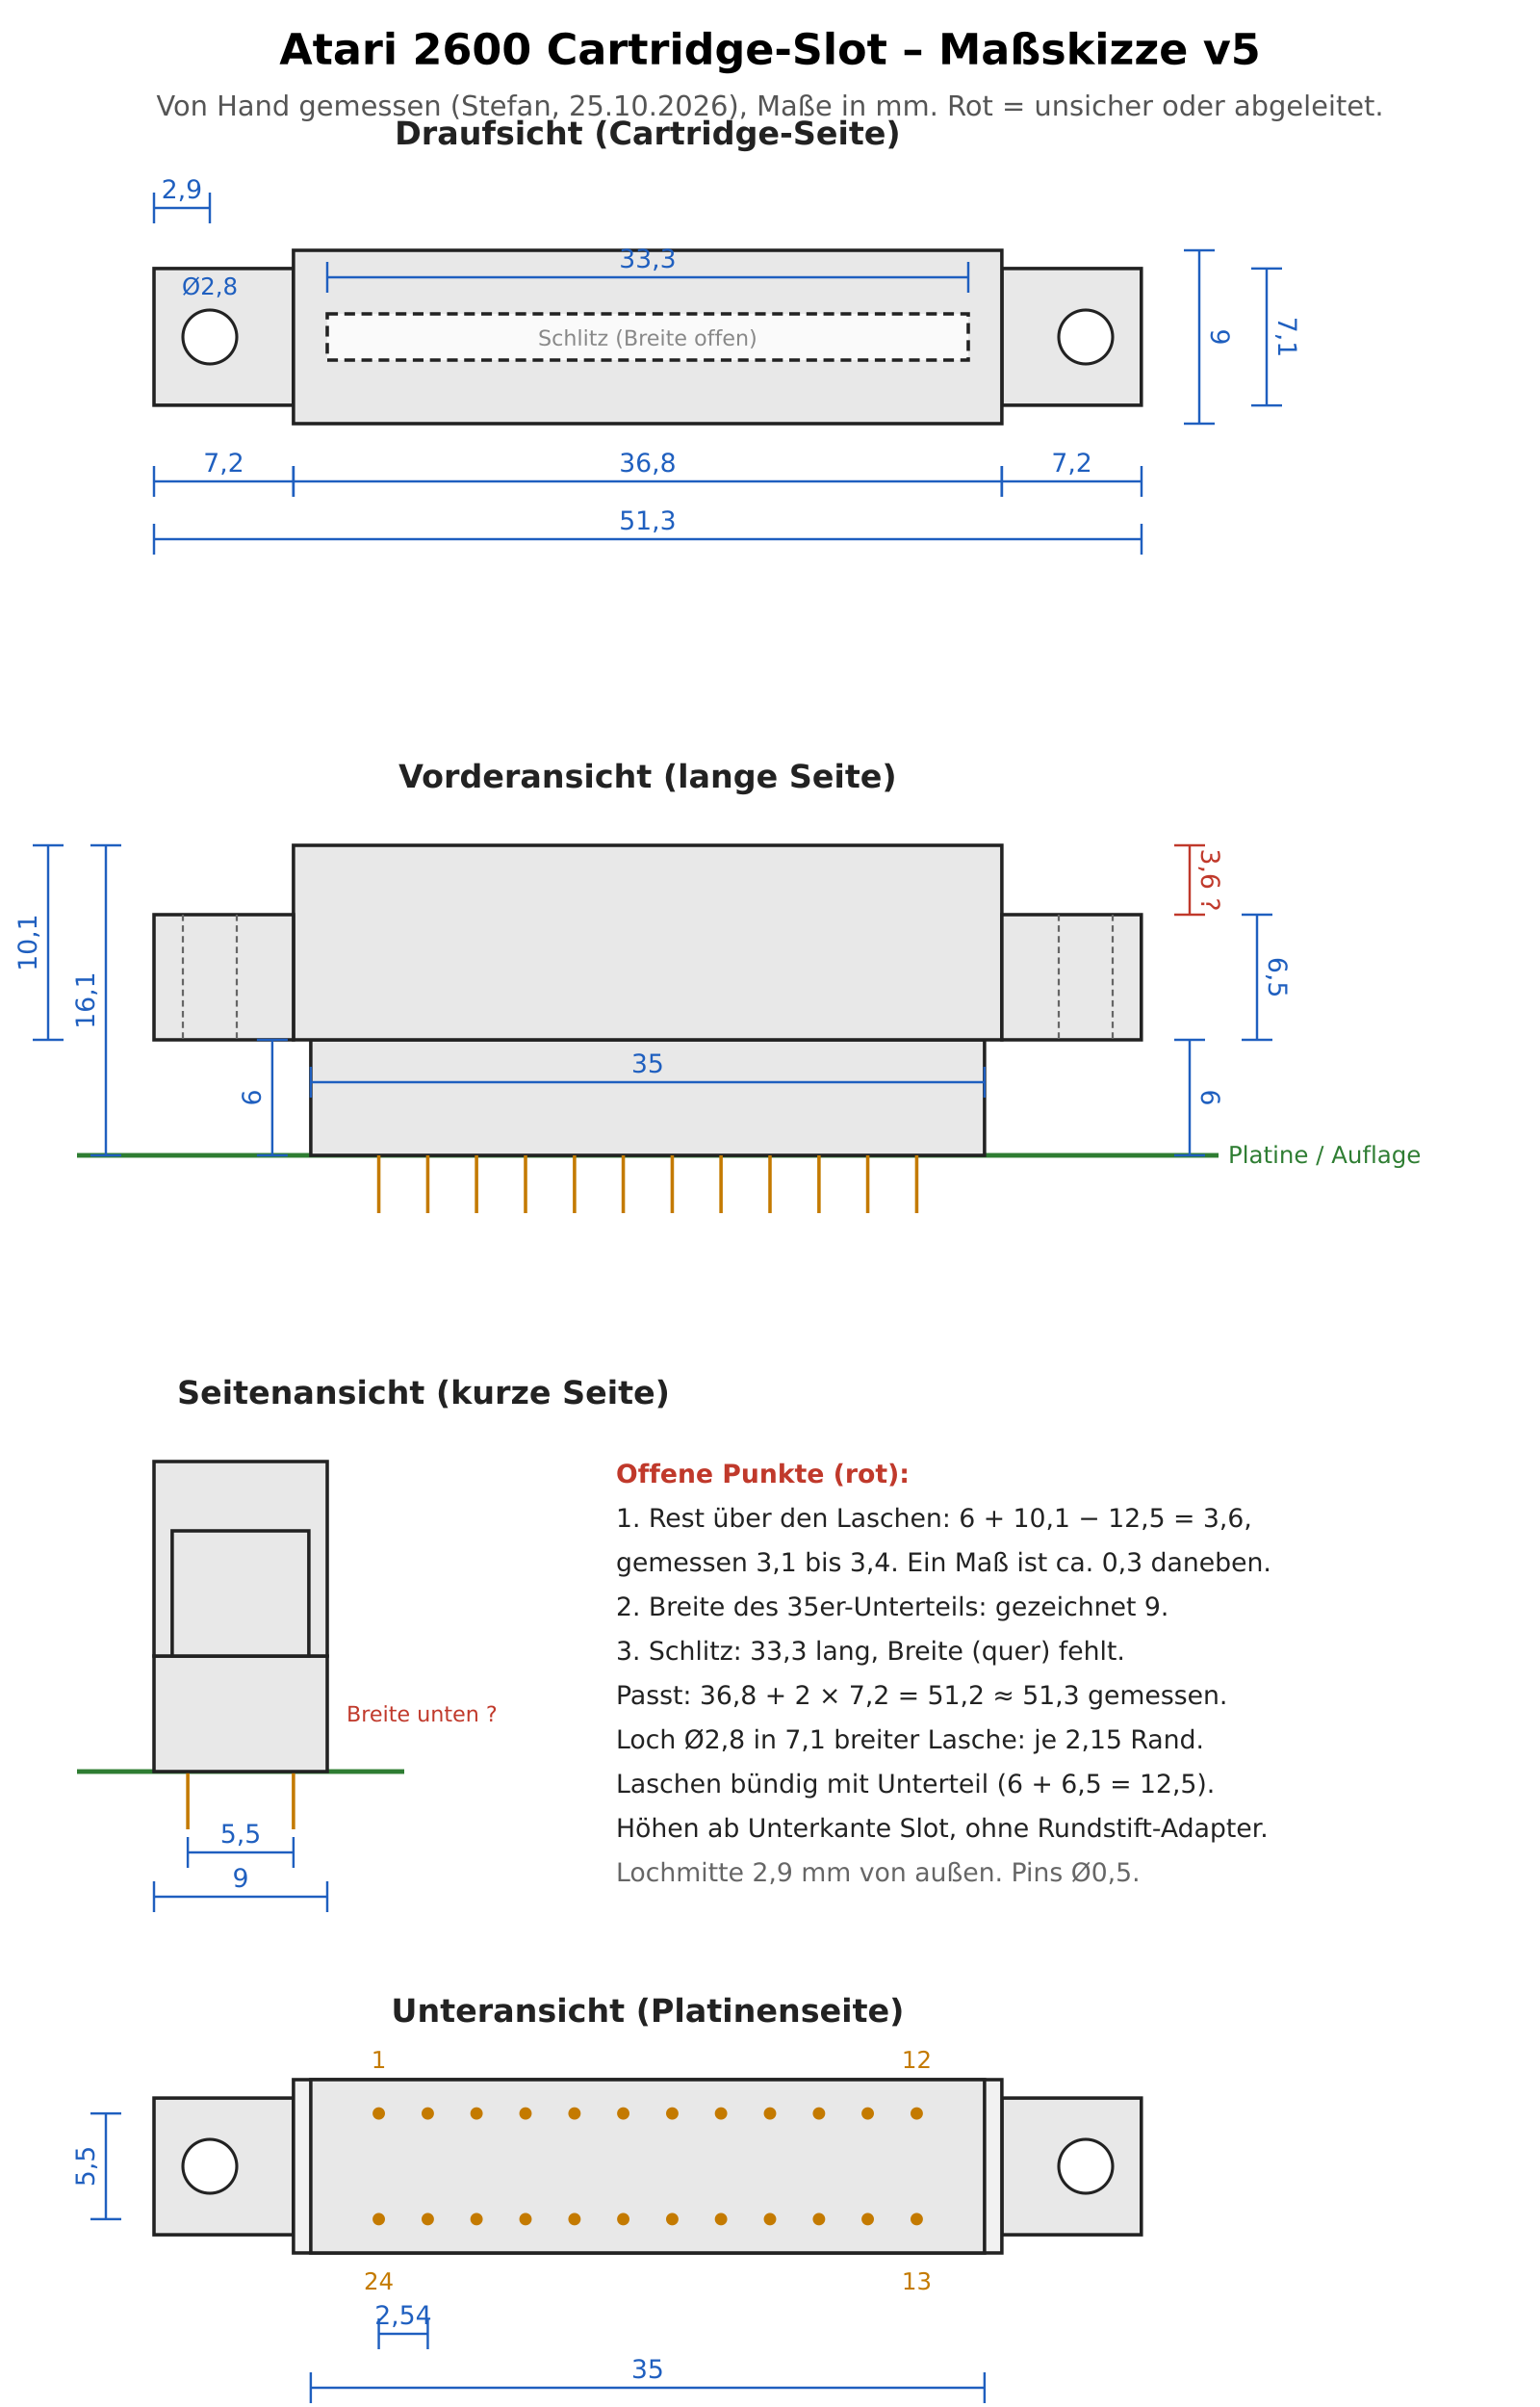
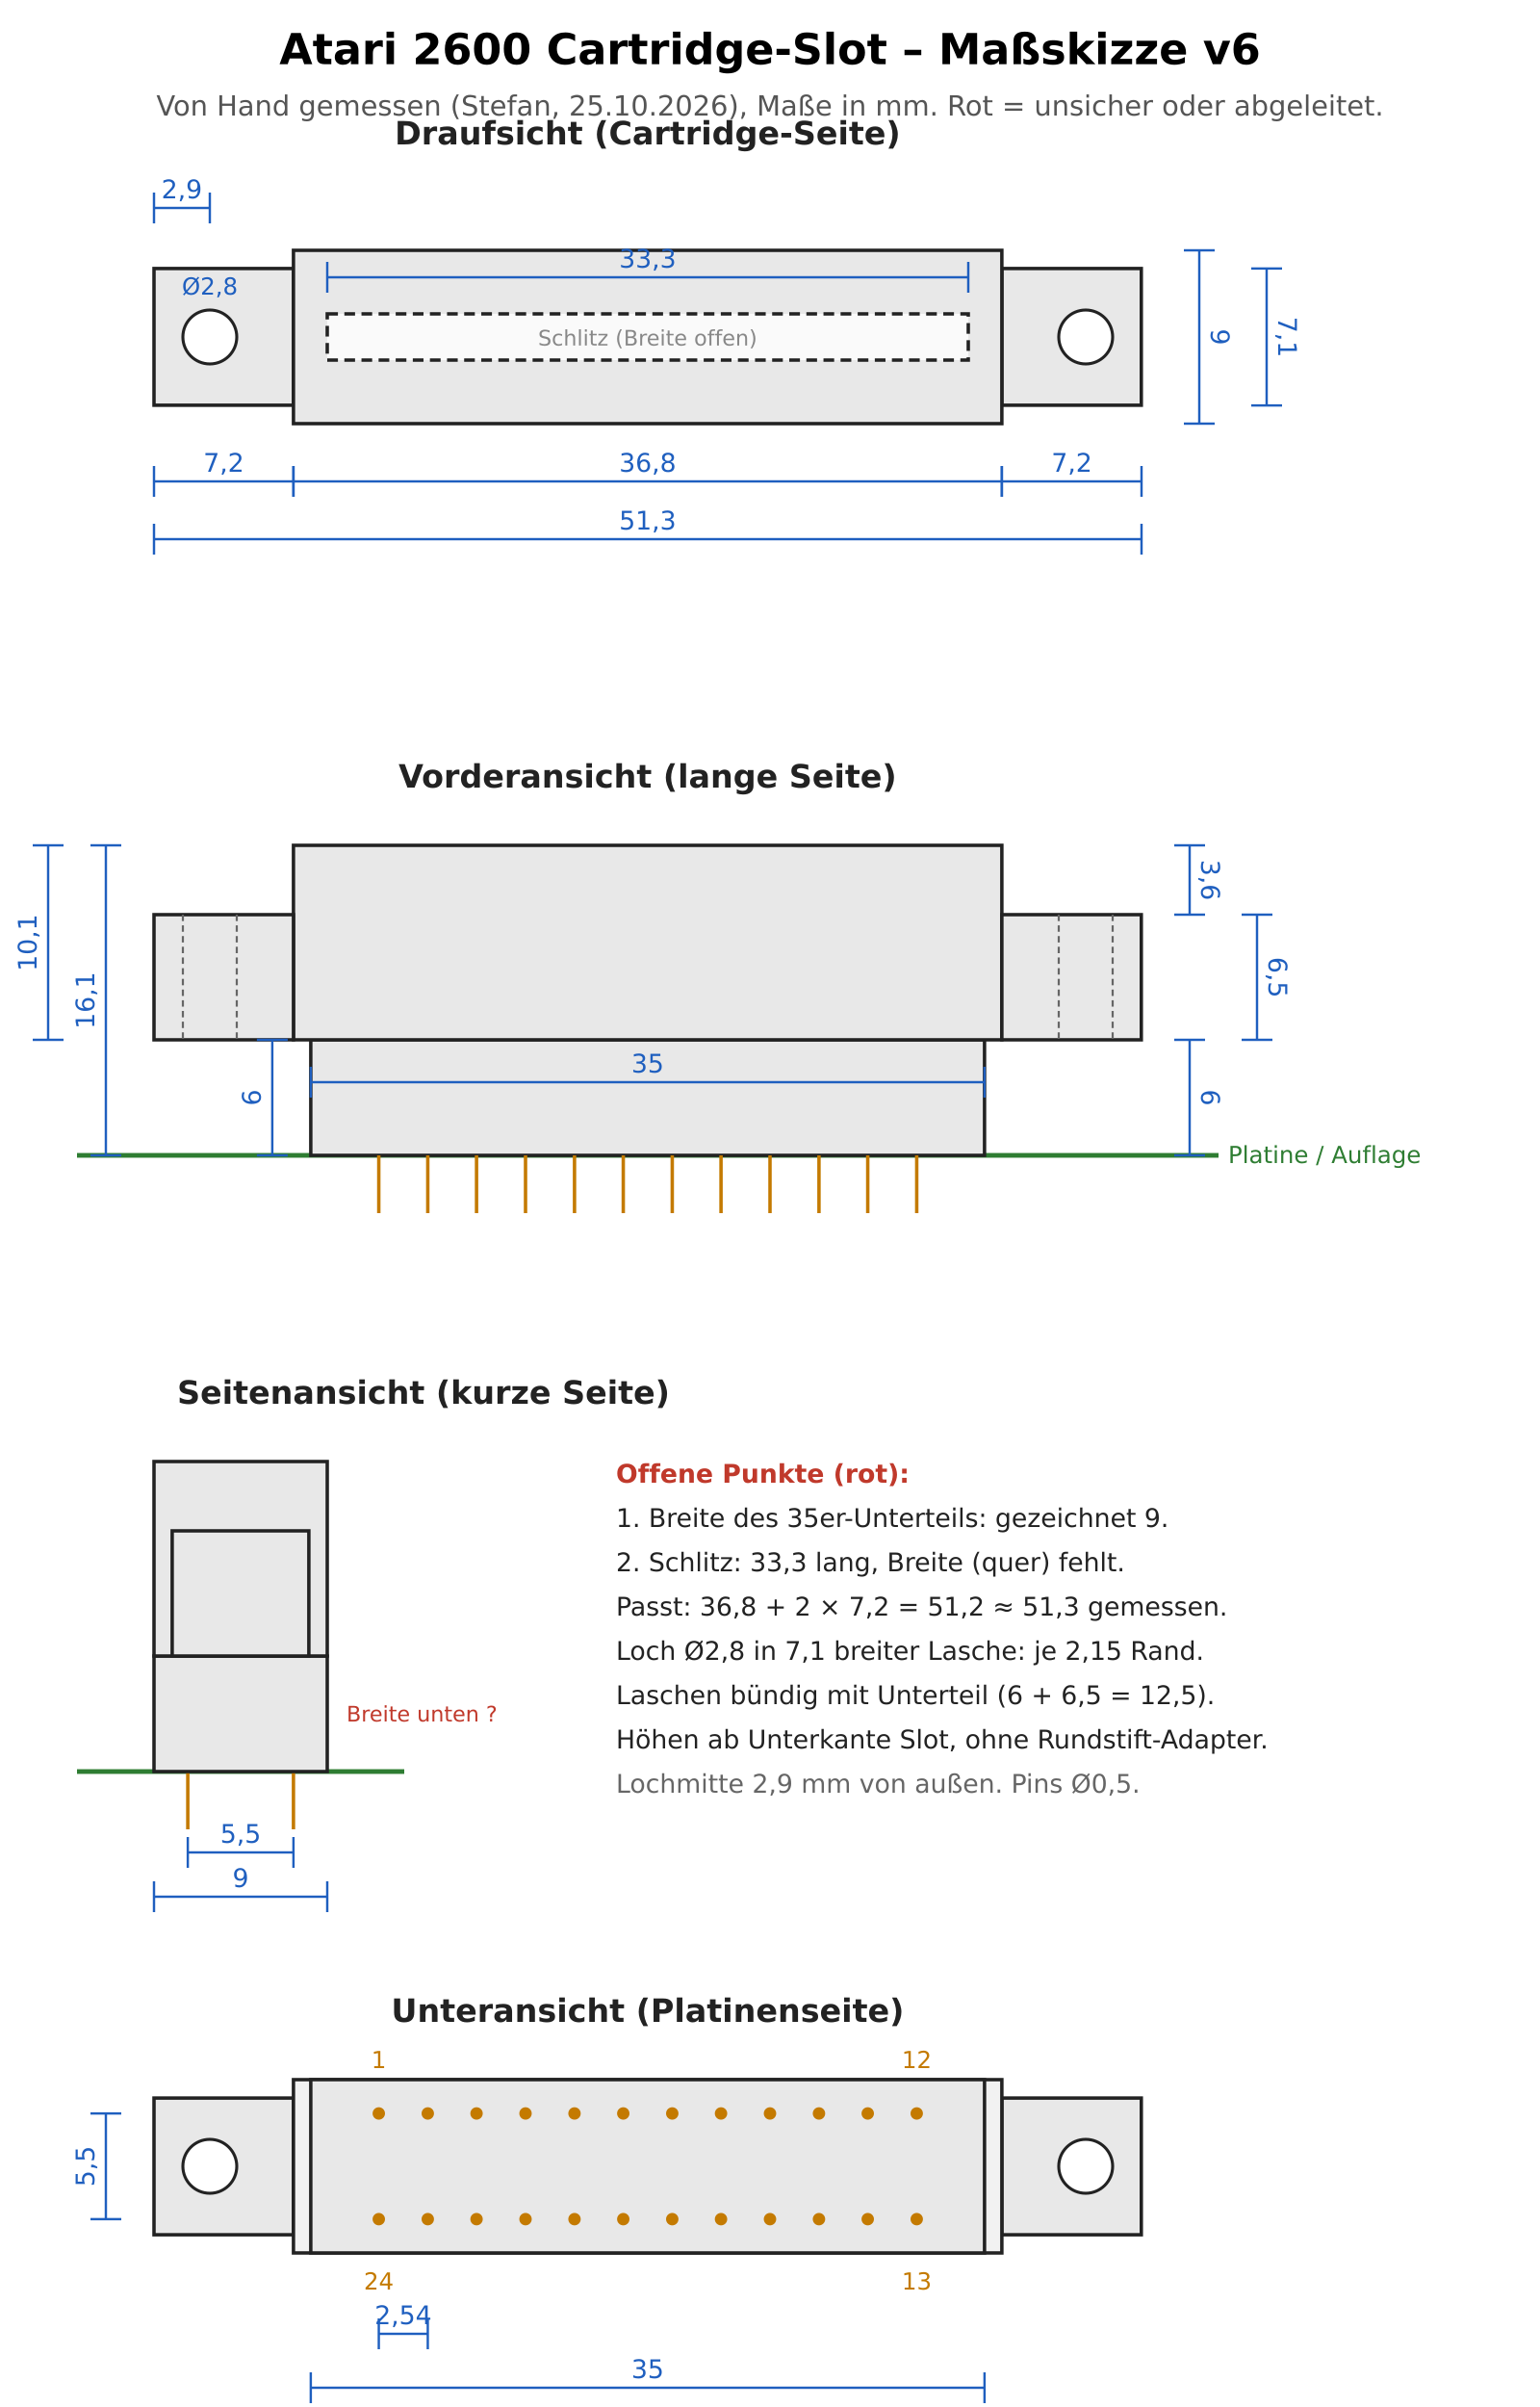
<svg xmlns="http://www.w3.org/2000/svg" width="720" height="1125" viewBox="0 0 720 1125">
  <rect width="100%" height="100%" fill="white" />
-   <text x="360.0" y="30" font-family="DejaVu Sans, sans-serif" font-size="20" font-weight="bold" text-anchor="middle">Atari 2600 Cartridge-Slot – Maßskizze v5</text>
+   <text x="360.0" y="30" font-family="DejaVu Sans, sans-serif" font-size="20" font-weight="bold" text-anchor="middle">Atari 2600 Cartridge-Slot – Maßskizze v6</text>
  <text x="360.0" y="54" font-family="DejaVu Sans, sans-serif" font-size="13" fill="#555" text-anchor="middle">Von Hand gemessen (Stefan, 25.10.2026), Maße in mm. Rot = unsicher oder abgeleitet.</text>
  <text x="302.8" y="67.5" font-family="DejaVu Sans, sans-serif" font-size="15" fill="#222" text-anchor="middle" font-weight="bold">Draufsicht (Cartridge-Seite)</text>
  <rect x="72.0" y="125.5" width="65.2" height="63.9" fill="#e8e8e8" stroke="#222" stroke-width="1.6" />
  <rect x="468.4" y="125.5" width="65.2" height="63.9" fill="#e8e8e8" stroke="#222" stroke-width="1.6" />
  <rect x="137.2" y="117.0" width="331.2" height="81.0" fill="#e8e8e8" stroke="#222" stroke-width="1.6" />
  <rect x="153.0" y="146.7" width="299.7" height="21.6" fill="#fafafa" stroke="#222" stroke-width="1.6" stroke-dasharray="5,3" />
  <text x="302.8" y="161.5" font-family="DejaVu Sans, sans-serif" font-size="10" fill="#888" text-anchor="middle">Schlitz (Breite offen)</text>
  <line x1="153.0" y1="129.6" x2="452.7" y2="129.6" stroke="#1f5fbf" stroke-width="1.1" />
  <line x1="153.0" y1="122.4" x2="153.0" y2="136.8" stroke="#1f5fbf" stroke-width="1.1" />
  <line x1="452.7" y1="122.4" x2="452.7" y2="136.8" stroke="#1f5fbf" stroke-width="1.1" />
  <text x="302.8" y="125.1" font-family="DejaVu Sans, sans-serif" font-size="12" fill="#1f5fbf" text-anchor="middle">33,3</text>
  <circle cx="98.1" cy="157.5" r="12.6" fill="white" stroke="#222" stroke-width="1.4" />
  <circle cx="507.6" cy="157.5" r="12.6" fill="white" stroke="#222" stroke-width="1.4" />
  <line x1="72.0" y1="252.0" x2="533.7" y2="252.0" stroke="#1f5fbf" stroke-width="1.1" />
  <line x1="72.0" y1="244.8" x2="72.0" y2="259.2" stroke="#1f5fbf" stroke-width="1.1" />
  <line x1="533.7" y1="244.8" x2="533.7" y2="259.2" stroke="#1f5fbf" stroke-width="1.1" />
  <text x="302.8" y="247.5" font-family="DejaVu Sans, sans-serif" font-size="12" fill="#1f5fbf" text-anchor="middle">51,3</text>
  <line x1="72.0" y1="225.0" x2="137.2" y2="225.0" stroke="#1f5fbf" stroke-width="1.1" />
  <line x1="72.0" y1="217.8" x2="72.0" y2="232.2" stroke="#1f5fbf" stroke-width="1.1" />
  <line x1="137.2" y1="217.8" x2="137.2" y2="232.2" stroke="#1f5fbf" stroke-width="1.1" />
  <text x="104.6" y="220.5" font-family="DejaVu Sans, sans-serif" font-size="12" fill="#1f5fbf" text-anchor="middle">7,2</text>
  <line x1="137.2" y1="225.0" x2="468.4" y2="225.0" stroke="#1f5fbf" stroke-width="1.1" />
  <line x1="137.2" y1="217.8" x2="137.2" y2="232.2" stroke="#1f5fbf" stroke-width="1.1" />
  <line x1="468.4" y1="217.8" x2="468.4" y2="232.2" stroke="#1f5fbf" stroke-width="1.1" />
  <text x="302.8" y="220.5" font-family="DejaVu Sans, sans-serif" font-size="12" fill="#1f5fbf" text-anchor="middle">36,8</text>
  <line x1="468.4" y1="225.0" x2="533.7" y2="225.0" stroke="#1f5fbf" stroke-width="1.1" />
  <line x1="468.4" y1="217.8" x2="468.4" y2="232.2" stroke="#1f5fbf" stroke-width="1.1" />
  <line x1="533.7" y1="217.8" x2="533.7" y2="232.2" stroke="#1f5fbf" stroke-width="1.1" />
  <text x="501.1" y="220.5" font-family="DejaVu Sans, sans-serif" font-size="12" fill="#1f5fbf" text-anchor="middle">7,2</text>
  <line x1="72.0" y1="97.2" x2="98.1" y2="97.2" stroke="#1f5fbf" stroke-width="1.1" />
  <line x1="72.0" y1="90.0" x2="72.0" y2="104.4" stroke="#1f5fbf" stroke-width="1.1" />
  <line x1="98.1" y1="90.0" x2="98.1" y2="104.4" stroke="#1f5fbf" stroke-width="1.1" />
  <text x="85.0" y="92.7" font-family="DejaVu Sans, sans-serif" font-size="12" fill="#1f5fbf" text-anchor="middle">2,9</text>
  <text x="98.1" y="137.7" font-family="DejaVu Sans, sans-serif" font-size="11" fill="#1f5fbf" text-anchor="middle">Ø2,8</text>
  <line x1="560.7" y1="117.0" x2="560.7" y2="198.0" stroke="#1f5fbf" stroke-width="1.1" />
  <line x1="553.5" y1="117.0" x2="567.9" y2="117.0" stroke="#1f5fbf" stroke-width="1.1" />
  <line x1="553.5" y1="198.0" x2="567.9" y2="198.0" stroke="#1f5fbf" stroke-width="1.1" />
  <text x="566.1" y="157.5" font-family="DejaVu Sans, sans-serif" font-size="12" fill="#1f5fbf" text-anchor="middle" transform="rotate(90 566.1 157.5)">9</text>
  <line x1="592.2" y1="125.5" x2="592.2" y2="189.5" stroke="#1f5fbf" stroke-width="1.1" />
  <line x1="585.0" y1="125.5" x2="599.4" y2="125.5" stroke="#1f5fbf" stroke-width="1.1" />
  <line x1="585.0" y1="189.5" x2="599.4" y2="189.5" stroke="#1f5fbf" stroke-width="1.1" />
  <text x="597.6" y="157.5" font-family="DejaVu Sans, sans-serif" font-size="12" fill="#1f5fbf" text-anchor="middle" transform="rotate(90 597.6 157.5)">7,1</text>
  <text x="302.8" y="368.1" font-family="DejaVu Sans, sans-serif" font-size="15" fill="#222" text-anchor="middle" font-weight="bold">Vorderansicht (lange Seite)</text>
  <line x1="36.0" y1="540.0" x2="569.7" y2="540.0" stroke="#2e7d32" stroke-width="2.2" />
  <text x="574.2" y="543.6" font-family="DejaVu Sans, sans-serif" font-size="11" fill="#2e7d32" text-anchor="start">Platine / Auflage</text>
  <rect x="145.3" y="486.0" width="315.0" height="54.0" fill="#e8e8e8" stroke="#222" stroke-width="1.6" />
  <rect x="137.2" y="395.1" width="331.2" height="90.9" fill="#e8e8e8" stroke="#222" stroke-width="1.6" />
  <rect x="72.0" y="427.5" width="65.2" height="58.5" fill="#e8e8e8" stroke="#222" stroke-width="1.6" />
  <line x1="85.5" y1="427.5" x2="85.5" y2="486.0" stroke="#666" stroke-width="1" stroke-dasharray="3,2" />
  <line x1="110.7" y1="427.5" x2="110.7" y2="486.0" stroke="#666" stroke-width="1" stroke-dasharray="3,2" />
  <rect x="468.4" y="427.5" width="65.2" height="58.5" fill="#e8e8e8" stroke="#222" stroke-width="1.6" />
  <line x1="495.0" y1="427.5" x2="495.0" y2="486.0" stroke="#666" stroke-width="1" stroke-dasharray="3,2" />
  <line x1="520.2" y1="427.5" x2="520.2" y2="486.0" stroke="#666" stroke-width="1" stroke-dasharray="3,2" />
  <line x1="177.1" y1="540.0" x2="177.1" y2="567.0" stroke="#c47a00" stroke-width="1.6" />
  <line x1="200.0" y1="540.0" x2="200.0" y2="567.0" stroke="#c47a00" stroke-width="1.6" />
  <line x1="222.8" y1="540.0" x2="222.8" y2="567.0" stroke="#c47a00" stroke-width="1.6" />
  <line x1="245.7" y1="540.0" x2="245.7" y2="567.0" stroke="#c47a00" stroke-width="1.6" />
  <line x1="268.6" y1="540.0" x2="268.6" y2="567.0" stroke="#c47a00" stroke-width="1.6" />
  <line x1="291.4" y1="540.0" x2="291.4" y2="567.0" stroke="#c47a00" stroke-width="1.6" />
  <line x1="314.3" y1="540.0" x2="314.3" y2="567.0" stroke="#c47a00" stroke-width="1.6" />
  <line x1="337.1" y1="540.0" x2="337.1" y2="567.0" stroke="#c47a00" stroke-width="1.6" />
  <line x1="360.0" y1="540.0" x2="360.0" y2="567.0" stroke="#c47a00" stroke-width="1.6" />
  <line x1="382.9" y1="540.0" x2="382.9" y2="567.0" stroke="#c47a00" stroke-width="1.6" />
  <line x1="405.7" y1="540.0" x2="405.7" y2="567.0" stroke="#c47a00" stroke-width="1.6" />
  <line x1="428.6" y1="540.0" x2="428.6" y2="567.0" stroke="#c47a00" stroke-width="1.6" />
  <line x1="49.5" y1="395.1" x2="49.5" y2="540.0" stroke="#1f5fbf" stroke-width="1.1" />
  <line x1="42.3" y1="395.1" x2="56.7" y2="395.1" stroke="#1f5fbf" stroke-width="1.1" />
  <line x1="42.3" y1="540.0" x2="56.7" y2="540.0" stroke="#1f5fbf" stroke-width="1.1" />
  <text x="44.1" y="467.6" font-family="DejaVu Sans, sans-serif" font-size="12" fill="#1f5fbf" text-anchor="middle" transform="rotate(-90 44.1 467.6)">16,1</text>
  <line x1="556.2" y1="486.0" x2="556.2" y2="540.0" stroke="#1f5fbf" stroke-width="1.1" />
  <line x1="549.0" y1="486.0" x2="563.4" y2="486.0" stroke="#1f5fbf" stroke-width="1.1" />
  <line x1="549.0" y1="540.0" x2="563.4" y2="540.0" stroke="#1f5fbf" stroke-width="1.1" />
  <text x="561.6" y="513.0" font-family="DejaVu Sans, sans-serif" font-size="12" fill="#1f5fbf" text-anchor="middle" transform="rotate(90 561.6 513.0)">6</text>
  <line x1="127.3" y1="486.0" x2="127.3" y2="540.0" stroke="#1f5fbf" stroke-width="1.1" />
  <line x1="120.1" y1="486.0" x2="134.5" y2="486.0" stroke="#1f5fbf" stroke-width="1.1" />
  <line x1="120.1" y1="540.0" x2="134.5" y2="540.0" stroke="#1f5fbf" stroke-width="1.1" />
  <text x="121.9" y="513.0" font-family="DejaVu Sans, sans-serif" font-size="12" fill="#1f5fbf" text-anchor="middle" transform="rotate(-90 121.9 513.0)">6</text>
-   <line x1="556.2" y1="395.1" x2="556.2" y2="427.5" stroke="#c0392b" stroke-width="1.1" />
-   <line x1="549.0" y1="395.1" x2="563.4" y2="395.1" stroke="#c0392b" stroke-width="1.1" />
-   <line x1="549.0" y1="427.5" x2="563.4" y2="427.5" stroke="#c0392b" stroke-width="1.1" />
-   <text x="561.6" y="411.3" font-family="DejaVu Sans, sans-serif" font-size="12" fill="#c0392b" text-anchor="middle" transform="rotate(90 561.6 411.3)">3,6 ?</text>
+   <line x1="556.2" y1="395.1" x2="556.2" y2="427.5" stroke="#1f5fbf" stroke-width="1.1" />
+   <line x1="549.0" y1="395.1" x2="563.4" y2="395.1" stroke="#1f5fbf" stroke-width="1.1" />
+   <line x1="549.0" y1="427.5" x2="563.4" y2="427.5" stroke="#1f5fbf" stroke-width="1.1" />
+   <text x="561.6" y="411.3" font-family="DejaVu Sans, sans-serif" font-size="12" fill="#1f5fbf" text-anchor="middle" transform="rotate(90 561.6 411.3)">3,6</text>
  <line x1="22.5" y1="395.1" x2="22.5" y2="486.0" stroke="#1f5fbf" stroke-width="1.1" />
  <line x1="15.3" y1="395.1" x2="29.7" y2="395.1" stroke="#1f5fbf" stroke-width="1.1" />
  <line x1="15.3" y1="486.0" x2="29.7" y2="486.0" stroke="#1f5fbf" stroke-width="1.1" />
  <text x="17.1" y="440.6" font-family="DejaVu Sans, sans-serif" font-size="12" fill="#1f5fbf" text-anchor="middle" transform="rotate(-90 17.1 440.6)">10,1</text>
  <line x1="587.7" y1="427.5" x2="587.7" y2="486.0" stroke="#1f5fbf" stroke-width="1.1" />
  <line x1="580.5" y1="427.5" x2="594.9" y2="427.5" stroke="#1f5fbf" stroke-width="1.1" />
  <line x1="580.5" y1="486.0" x2="594.9" y2="486.0" stroke="#1f5fbf" stroke-width="1.1" />
  <text x="593.1" y="456.8" font-family="DejaVu Sans, sans-serif" font-size="12" fill="#1f5fbf" text-anchor="middle" transform="rotate(90 593.1 456.8)">6,5</text>
  <line x1="145.3" y1="505.8" x2="460.3" y2="505.8" stroke="#1f5fbf" stroke-width="1.1" />
  <line x1="145.3" y1="498.6" x2="145.3" y2="513.0" stroke="#1f5fbf" stroke-width="1.1" />
  <line x1="460.3" y1="498.6" x2="460.3" y2="513.0" stroke="#1f5fbf" stroke-width="1.1" />
  <text x="302.8" y="501.3" font-family="DejaVu Sans, sans-serif" font-size="12" fill="#1f5fbf" text-anchor="middle">35</text>
  <text x="198.0" y="656.1" font-family="DejaVu Sans, sans-serif" font-size="15" fill="#222" text-anchor="middle" font-weight="bold">Seitenansicht (kurze Seite)</text>
  <line x1="36.0" y1="828.0" x2="189.0" y2="828.0" stroke="#2e7d32" stroke-width="2.2" />
  <line x1="87.8" y1="828.0" x2="87.8" y2="855.0" stroke="#c47a00" stroke-width="1.6" />
  <line x1="137.2" y1="828.0" x2="137.2" y2="855.0" stroke="#c47a00" stroke-width="1.6" />
  <rect x="72.0" y="774.0" width="81.0" height="54.0" fill="#e8e8e8" stroke="#222" stroke-width="1.6" />
  <rect x="72.0" y="683.1" width="81.0" height="90.9" fill="#e8e8e8" stroke="#222" stroke-width="1.6" />
  <rect x="80.5" y="715.5" width="63.9" height="58.5" fill="#e8e8e8" stroke="#222" stroke-width="1.6" />
  <line x1="72.0" y1="886.5" x2="153.0" y2="886.5" stroke="#1f5fbf" stroke-width="1.1" />
  <line x1="72.0" y1="879.3" x2="72.0" y2="893.7" stroke="#1f5fbf" stroke-width="1.1" />
  <line x1="153.0" y1="879.3" x2="153.0" y2="893.7" stroke="#1f5fbf" stroke-width="1.1" />
  <text x="112.5" y="882.0" font-family="DejaVu Sans, sans-serif" font-size="12" fill="#1f5fbf" text-anchor="middle">9</text>
  <line x1="87.8" y1="865.8" x2="137.2" y2="865.8" stroke="#1f5fbf" stroke-width="1.1" />
  <line x1="87.8" y1="858.6" x2="87.8" y2="873.0" stroke="#1f5fbf" stroke-width="1.1" />
  <line x1="137.2" y1="858.6" x2="137.2" y2="873.0" stroke="#1f5fbf" stroke-width="1.1" />
  <text x="112.5" y="861.3" font-family="DejaVu Sans, sans-serif" font-size="12" fill="#1f5fbf" text-anchor="middle">5,5</text>
  <text x="162.0" y="804.6" font-family="DejaVu Sans, sans-serif" font-size="10" fill="#c0392b" text-anchor="start">Breite unten ?</text>
  <text x="302.8" y="945.0" font-family="DejaVu Sans, sans-serif" font-size="15" fill="#222" text-anchor="middle" font-weight="bold">Unteransicht (Platinenseite)</text>
  <rect x="72.0" y="980.6" width="65.2" height="63.9" fill="#e8e8e8" stroke="#222" stroke-width="1.6" />
  <rect x="468.4" y="980.6" width="65.2" height="63.9" fill="#e8e8e8" stroke="#222" stroke-width="1.6" />
  <rect x="137.2" y="972.0" width="331.2" height="81.0" fill="#f2f2f2" stroke="#222" stroke-width="1.6" />
  <rect x="145.3" y="972.0" width="315.0" height="81.0" fill="#e8e8e8" stroke="#222" stroke-width="1.6" />
  <circle cx="98.1" cy="1012.5" r="12.6" fill="white" stroke="#222" stroke-width="1.4" />
  <circle cx="507.6" cy="1012.5" r="12.6" fill="white" stroke="#222" stroke-width="1.4" />
  <circle cx="177.1" cy="1037.2" r="2.2" fill="#c47a00" stroke="#c47a00" stroke-width="1.4" />
  <circle cx="177.1" cy="987.8" r="2.2" fill="#c47a00" stroke="#c47a00" stroke-width="1.4" />
  <circle cx="200.0" cy="1037.2" r="2.2" fill="#c47a00" stroke="#c47a00" stroke-width="1.4" />
  <circle cx="200.0" cy="987.8" r="2.2" fill="#c47a00" stroke="#c47a00" stroke-width="1.4" />
  <circle cx="222.8" cy="1037.2" r="2.2" fill="#c47a00" stroke="#c47a00" stroke-width="1.4" />
  <circle cx="222.8" cy="987.8" r="2.2" fill="#c47a00" stroke="#c47a00" stroke-width="1.4" />
  <circle cx="245.7" cy="1037.2" r="2.2" fill="#c47a00" stroke="#c47a00" stroke-width="1.4" />
  <circle cx="245.7" cy="987.8" r="2.2" fill="#c47a00" stroke="#c47a00" stroke-width="1.4" />
  <circle cx="268.6" cy="1037.2" r="2.2" fill="#c47a00" stroke="#c47a00" stroke-width="1.4" />
  <circle cx="268.6" cy="987.8" r="2.2" fill="#c47a00" stroke="#c47a00" stroke-width="1.4" />
  <circle cx="291.4" cy="1037.2" r="2.2" fill="#c47a00" stroke="#c47a00" stroke-width="1.4" />
  <circle cx="291.4" cy="987.8" r="2.2" fill="#c47a00" stroke="#c47a00" stroke-width="1.4" />
  <circle cx="314.3" cy="1037.2" r="2.2" fill="#c47a00" stroke="#c47a00" stroke-width="1.4" />
  <circle cx="314.3" cy="987.8" r="2.2" fill="#c47a00" stroke="#c47a00" stroke-width="1.4" />
  <circle cx="337.1" cy="1037.2" r="2.2" fill="#c47a00" stroke="#c47a00" stroke-width="1.4" />
  <circle cx="337.1" cy="987.8" r="2.2" fill="#c47a00" stroke="#c47a00" stroke-width="1.4" />
  <circle cx="360.0" cy="1037.2" r="2.2" fill="#c47a00" stroke="#c47a00" stroke-width="1.4" />
  <circle cx="360.0" cy="987.8" r="2.2" fill="#c47a00" stroke="#c47a00" stroke-width="1.4" />
  <circle cx="382.9" cy="1037.2" r="2.2" fill="#c47a00" stroke="#c47a00" stroke-width="1.4" />
  <circle cx="382.9" cy="987.8" r="2.2" fill="#c47a00" stroke="#c47a00" stroke-width="1.4" />
  <circle cx="405.7" cy="1037.2" r="2.2" fill="#c47a00" stroke="#c47a00" stroke-width="1.4" />
  <circle cx="405.7" cy="987.8" r="2.2" fill="#c47a00" stroke="#c47a00" stroke-width="1.4" />
  <circle cx="428.6" cy="1037.2" r="2.2" fill="#c47a00" stroke="#c47a00" stroke-width="1.4" />
  <circle cx="428.6" cy="987.8" r="2.2" fill="#c47a00" stroke="#c47a00" stroke-width="1.4" />
  <text x="177.1" y="966.6" font-family="DejaVu Sans, sans-serif" font-size="11" fill="#c47a00" text-anchor="middle">1</text>
  <text x="428.6" y="966.6" font-family="DejaVu Sans, sans-serif" font-size="11" fill="#c47a00" text-anchor="middle">12</text>
  <text x="177.1" y="1070.1" font-family="DejaVu Sans, sans-serif" font-size="11" fill="#c47a00" text-anchor="middle">24</text>
  <text x="428.6" y="1070.1" font-family="DejaVu Sans, sans-serif" font-size="11" fill="#c47a00" text-anchor="middle">13</text>
  <line x1="177.1" y1="1090.8" x2="200.0" y2="1090.8" stroke="#1f5fbf" stroke-width="1.1" />
  <line x1="177.1" y1="1083.6" x2="177.1" y2="1098.0" stroke="#1f5fbf" stroke-width="1.1" />
  <line x1="200.0" y1="1083.6" x2="200.0" y2="1098.0" stroke="#1f5fbf" stroke-width="1.1" />
  <text x="188.5" y="1086.3" font-family="DejaVu Sans, sans-serif" font-size="12" fill="#1f5fbf" text-anchor="middle">2,54</text>
  <line x1="145.3" y1="1116.0" x2="460.3" y2="1116.0" stroke="#1f5fbf" stroke-width="1.1" />
  <line x1="145.3" y1="1108.8" x2="145.3" y2="1123.2" stroke="#1f5fbf" stroke-width="1.1" />
  <line x1="460.3" y1="1108.8" x2="460.3" y2="1123.2" stroke="#1f5fbf" stroke-width="1.1" />
  <text x="302.8" y="1111.5" font-family="DejaVu Sans, sans-serif" font-size="12" fill="#1f5fbf" text-anchor="middle">35</text>
  <line x1="49.5" y1="987.8" x2="49.5" y2="1037.2" stroke="#1f5fbf" stroke-width="1.1" />
  <line x1="42.3" y1="987.8" x2="56.7" y2="987.8" stroke="#1f5fbf" stroke-width="1.1" />
  <line x1="42.3" y1="1037.2" x2="56.7" y2="1037.2" stroke="#1f5fbf" stroke-width="1.1" />
  <text x="44.1" y="1012.5" font-family="DejaVu Sans, sans-serif" font-size="12" fill="#1f5fbf" text-anchor="middle" transform="rotate(-90 44.1 1012.5)">5,5</text>
  <text x="288.0" y="693.0" font-family="DejaVu Sans, sans-serif" font-size="12" fill="#c0392b" text-anchor="start" font-weight="bold">Offene Punkte (rot):</text>
-   <text x="288.0" y="713.7" font-family="DejaVu Sans, sans-serif" font-size="12" fill="#222" text-anchor="start">1. Rest über den Laschen: 6 + 10,1 − 12,5 = 3,6,</text>
-   <text x="288.0" y="734.4" font-family="DejaVu Sans, sans-serif" font-size="12" fill="#222" text-anchor="start">   gemessen 3,1 bis 3,4. Ein Maß ist ca. 0,3 daneben.</text>
-   <text x="288.0" y="755.1" font-family="DejaVu Sans, sans-serif" font-size="12" fill="#222" text-anchor="start">2. Breite des 35er-Unterteils: gezeichnet 9.</text>
-   <text x="288.0" y="775.8" font-family="DejaVu Sans, sans-serif" font-size="12" fill="#222" text-anchor="start">3. Schlitz: 33,3 lang, Breite (quer) fehlt.</text>
-   <text x="288.0" y="796.5" font-family="DejaVu Sans, sans-serif" font-size="12" fill="#222" text-anchor="start">Passt: 36,8 + 2 × 7,2 = 51,2 ≈ 51,3 gemessen.</text>
-   <text x="288.0" y="817.2" font-family="DejaVu Sans, sans-serif" font-size="12" fill="#222" text-anchor="start">Loch Ø2,8 in 7,1 breiter Lasche: je 2,15 Rand.</text>
-   <text x="288.0" y="837.9" font-family="DejaVu Sans, sans-serif" font-size="12" fill="#222" text-anchor="start">Laschen bündig mit Unterteil (6 + 6,5 = 12,5).</text>
-   <text x="288.0" y="858.6" font-family="DejaVu Sans, sans-serif" font-size="12" fill="#222" text-anchor="start">Höhen ab Unterkante Slot, ohne Rundstift-Adapter.</text>
-   <text x="288.0" y="879.3" font-family="DejaVu Sans, sans-serif" font-size="12" fill="#666" text-anchor="start">Lochmitte 2,9 mm von außen. Pins Ø0,5.</text>
+   <text x="288.0" y="713.7" font-family="DejaVu Sans, sans-serif" font-size="12" fill="#222" text-anchor="start">1. Breite des 35er-Unterteils: gezeichnet 9.</text>
+   <text x="288.0" y="734.4" font-family="DejaVu Sans, sans-serif" font-size="12" fill="#222" text-anchor="start">2. Schlitz: 33,3 lang, Breite (quer) fehlt.</text>
+   <text x="288.0" y="755.1" font-family="DejaVu Sans, sans-serif" font-size="12" fill="#222" text-anchor="start">Passt: 36,8 + 2 × 7,2 = 51,2 ≈ 51,3 gemessen.</text>
+   <text x="288.0" y="775.8" font-family="DejaVu Sans, sans-serif" font-size="12" fill="#222" text-anchor="start">Loch Ø2,8 in 7,1 breiter Lasche: je 2,15 Rand.</text>
+   <text x="288.0" y="796.5" font-family="DejaVu Sans, sans-serif" font-size="12" fill="#222" text-anchor="start">Laschen bündig mit Unterteil (6 + 6,5 = 12,5).</text>
+   <text x="288.0" y="817.2" font-family="DejaVu Sans, sans-serif" font-size="12" fill="#222" text-anchor="start">Höhen ab Unterkante Slot, ohne Rundstift-Adapter.</text>
+   <text x="288.0" y="837.9" font-family="DejaVu Sans, sans-serif" font-size="12" fill="#666" text-anchor="start">Lochmitte 2,9 mm von außen. Pins Ø0,5.</text>
</svg>
